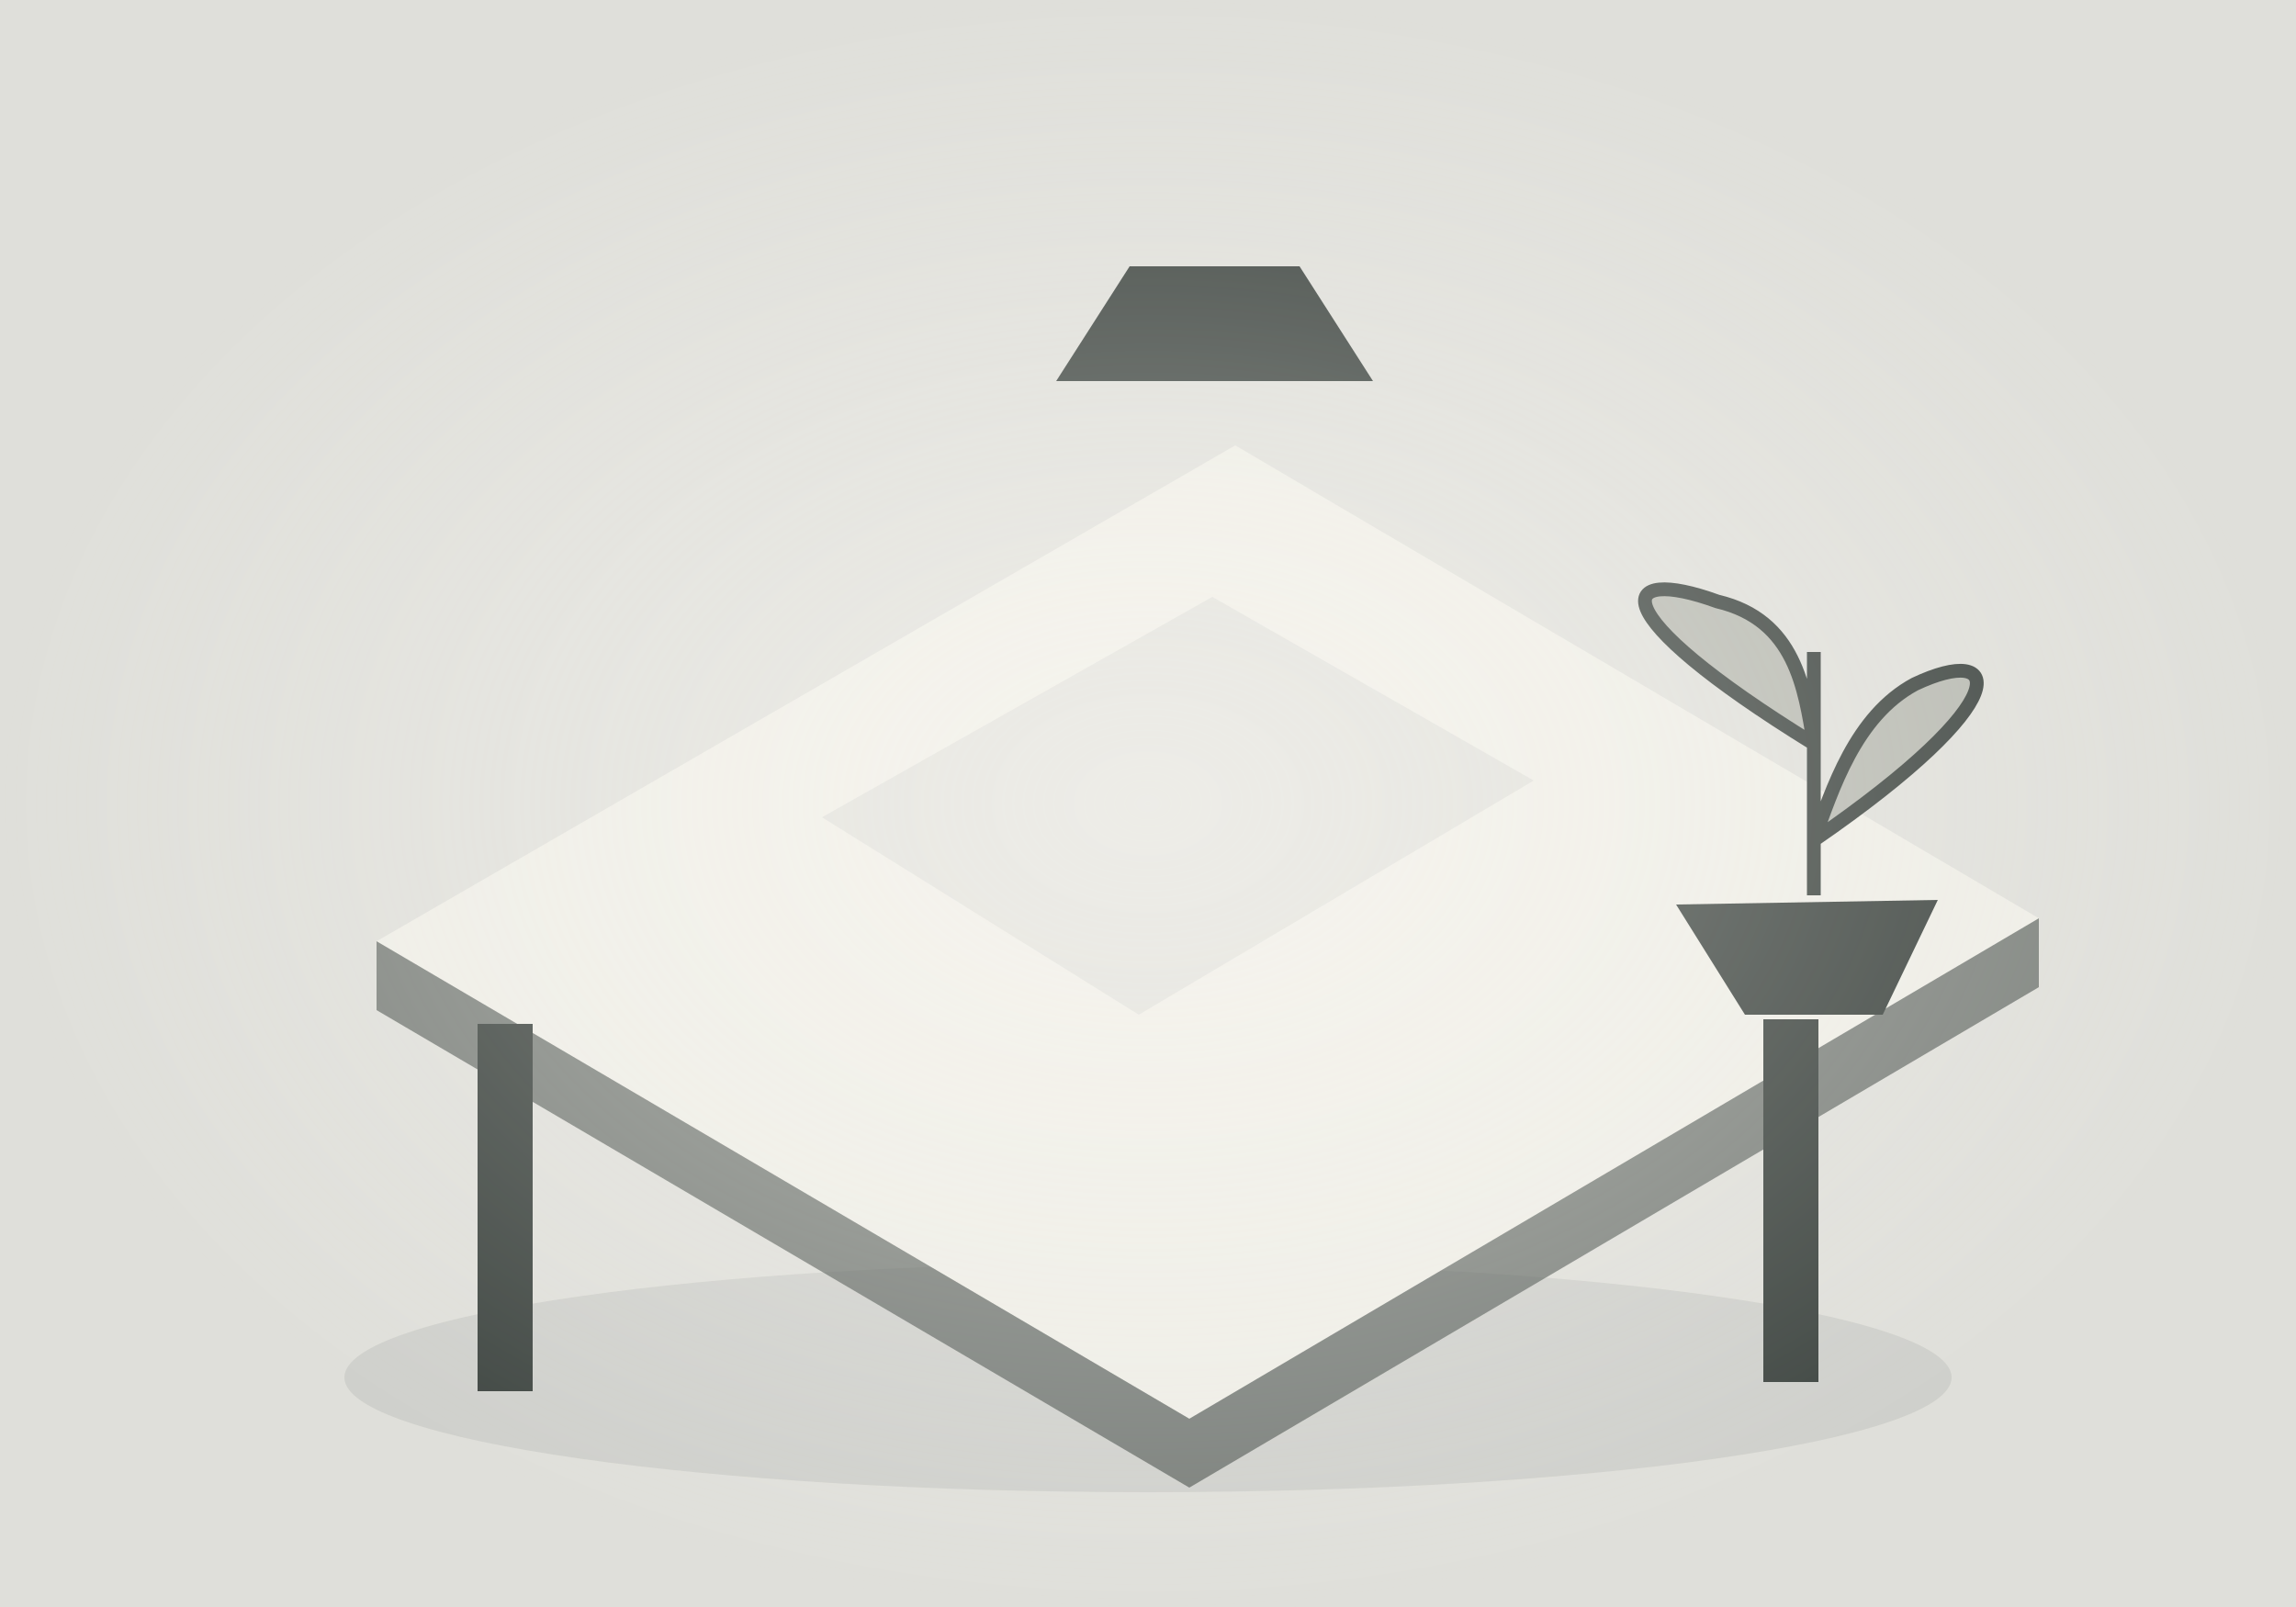
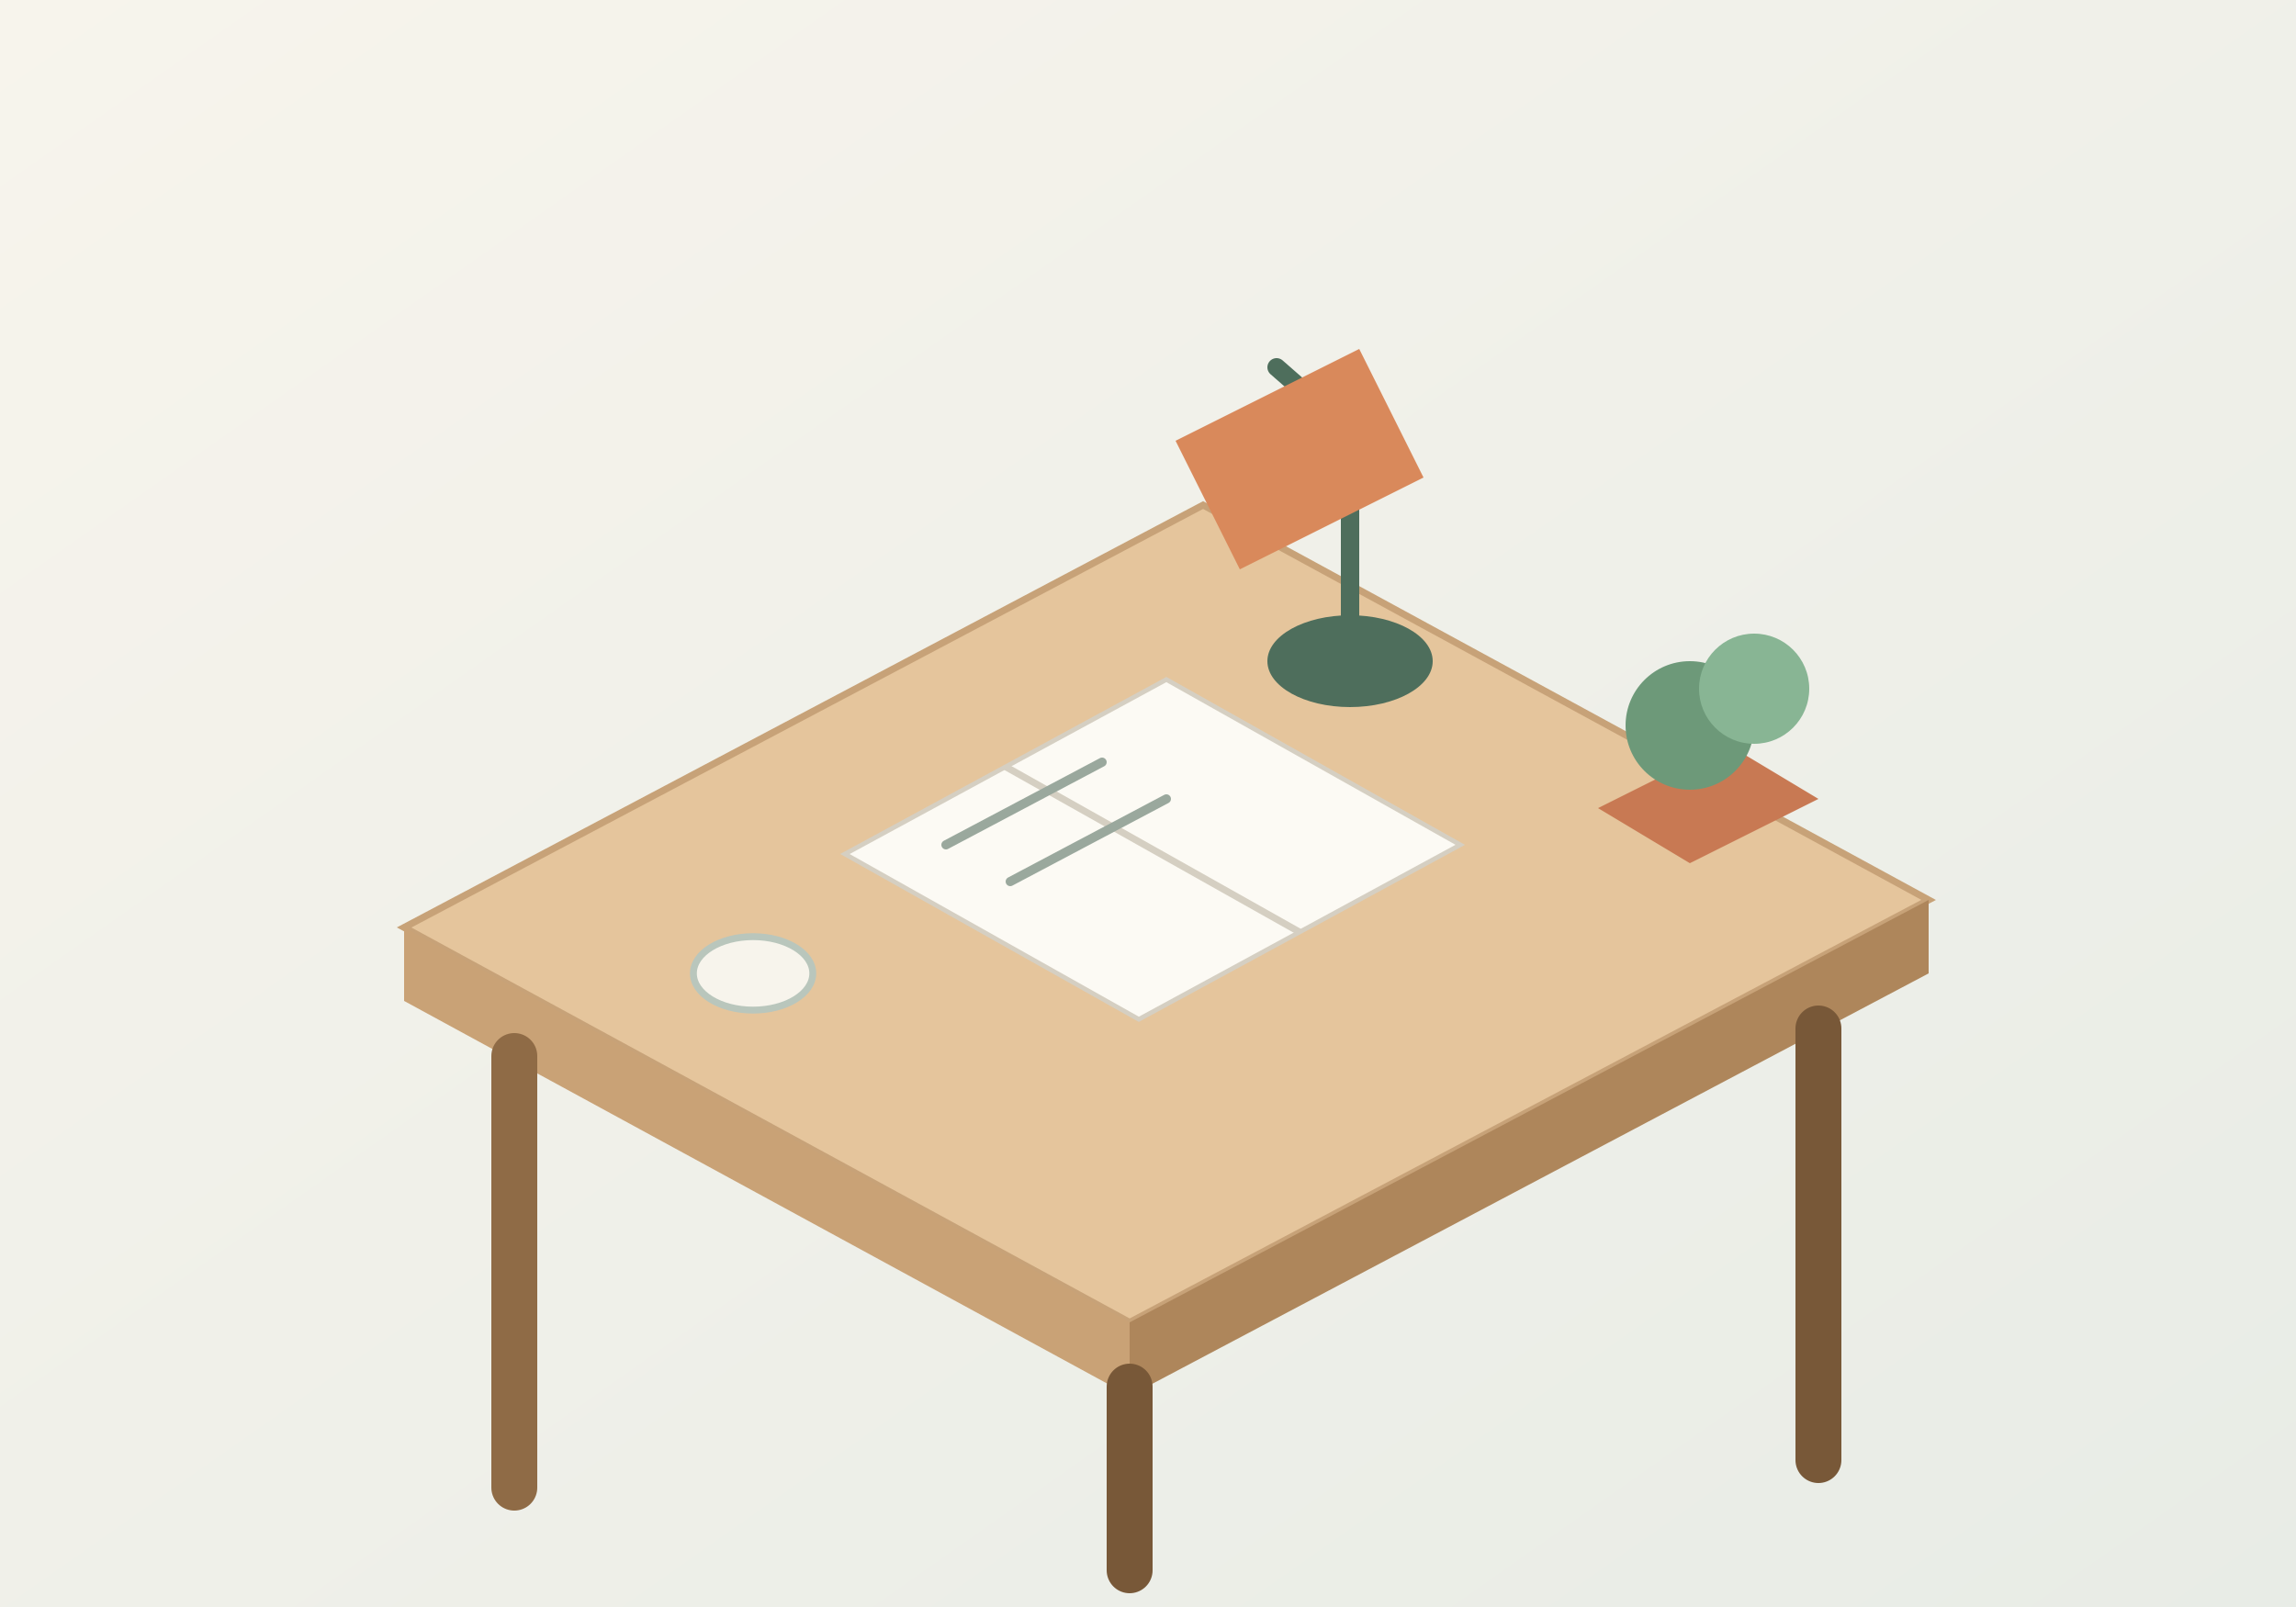
- <svg xmlns="http://www.w3.org/2000/svg" width="500" height="350" viewBox="0 0 500 350">
+ <svg xmlns="http://www.w3.org/2000/svg" width="500" height="350" viewBox="0 0 500 350" fill="none">
  <defs>
-     <linearGradient id="glass" x1="0" x2="1">
-       <stop stop-color="#eeede6" stop-opacity=".5" />
-       <stop offset=".5" stop-color="#eeede6" />
-       <stop offset="1" stop-color="#404743" stop-opacity=".8" />
+     <linearGradient id="isoBg" x1="0" y1="0" x2="1" y2="1">
+       <stop offset="0%" stop-color="#f7f4ec" />
+       <stop offset="100%" stop-color="#e8ece6" />
    </linearGradient>
-     <radialGradient id="light">
-       <stop stop-color="#fffdf8" stop-opacity=".45" />
-       <stop offset="1" stop-color="#fffdf8" stop-opacity="0" />
-     </radialGradient>
  </defs>
-   <rect width="500" height="350" fill="#dfdfda" />
-   <ellipse cx="250" cy="300" rx="175" ry="25" fill="#404743" opacity=".1" />
-   <path d="m82 205 187-108 175 103-185 109z" fill="#eeede6" />
-   <path d="M82 205v15l177 104 185-109v-15L259 309z" fill="#404743" opacity=".6" />
-   <path d="M110 223v80m280-81v79" stroke="#404743" stroke-width="12" />
-   <path d="m179 178 85-48 70 40-86 51z" fill="#dfdfda" />
-   <path d="M264 129v-47m-34 1h69l-16-25h-37z" fill="#404743" />
-   <path d="m365 197 15 24h30l12-25z" fill="#404743" />
-   <path d="M395 195v-53m0 20c-47-29-43-39-21-31 17 4 19 19 21 31m0 21c45-31 41-43 22-34-13 7-18 23-22 34" fill="#b8bab2" stroke="#404743" stroke-width="3" />
-   <rect width="500" height="350" fill="url(#light)" />
+   <rect width="500" height="350" fill="url(#isoBg)" />
+   <polygon points="88,202 262,110 420,196 246,288" fill="#e5c59c" stroke="#c7a278" stroke-width="1.5" />
+   <polygon points="88,202 246,288 246,304 88,218" fill="#c9a276" />
+   <polygon points="246,288 420,196 420,212 246,304" fill="#ae865b" />
+   <line x1="112" y1="230" x2="112" y2="324" stroke="#8f6b46" stroke-width="10" stroke-linecap="round" />
+   <line x1="246" y1="302" x2="246" y2="342" stroke="#785838" stroke-width="10" stroke-linecap="round" />
+   <line x1="396" y1="224" x2="396" y2="318" stroke="#785838" stroke-width="10" stroke-linecap="round" />
+   <polygon points="184,186 254,148 318,184 248,222" fill="#fcfaf4" stroke="#d5cfc2" />
+   <line x1="219" y1="167" x2="283" y2="203" stroke="#d5cfc2" stroke-width="1.5" />
+   <path d="M206 184l34-18m-20 26l34-18" stroke="#9aa89d" stroke-width="2" stroke-linecap="round" />
+   <ellipse cx="294" cy="144" rx="18" ry="10" fill="#4e6e5c" />
+   <path d="M294 142v-48l-16-14" stroke="#4e6e5c" stroke-width="4" stroke-linecap="round" />
+   <polygon points="256,96 296,76 310,104 270,124" fill="#d9895b" />
+   <polygon points="348,176 376,162 396,174 368,188" fill="#c87953" />
+   <circle cx="368" cy="158" r="14" fill="#6d9979" />
+   <circle cx="382" cy="150" r="12" fill="#88b594" />
+   <ellipse cx="164" cy="212" rx="13" ry="8" fill="#f7f4ec" stroke="#b9c6bc" stroke-width="1.5" />
</svg>
